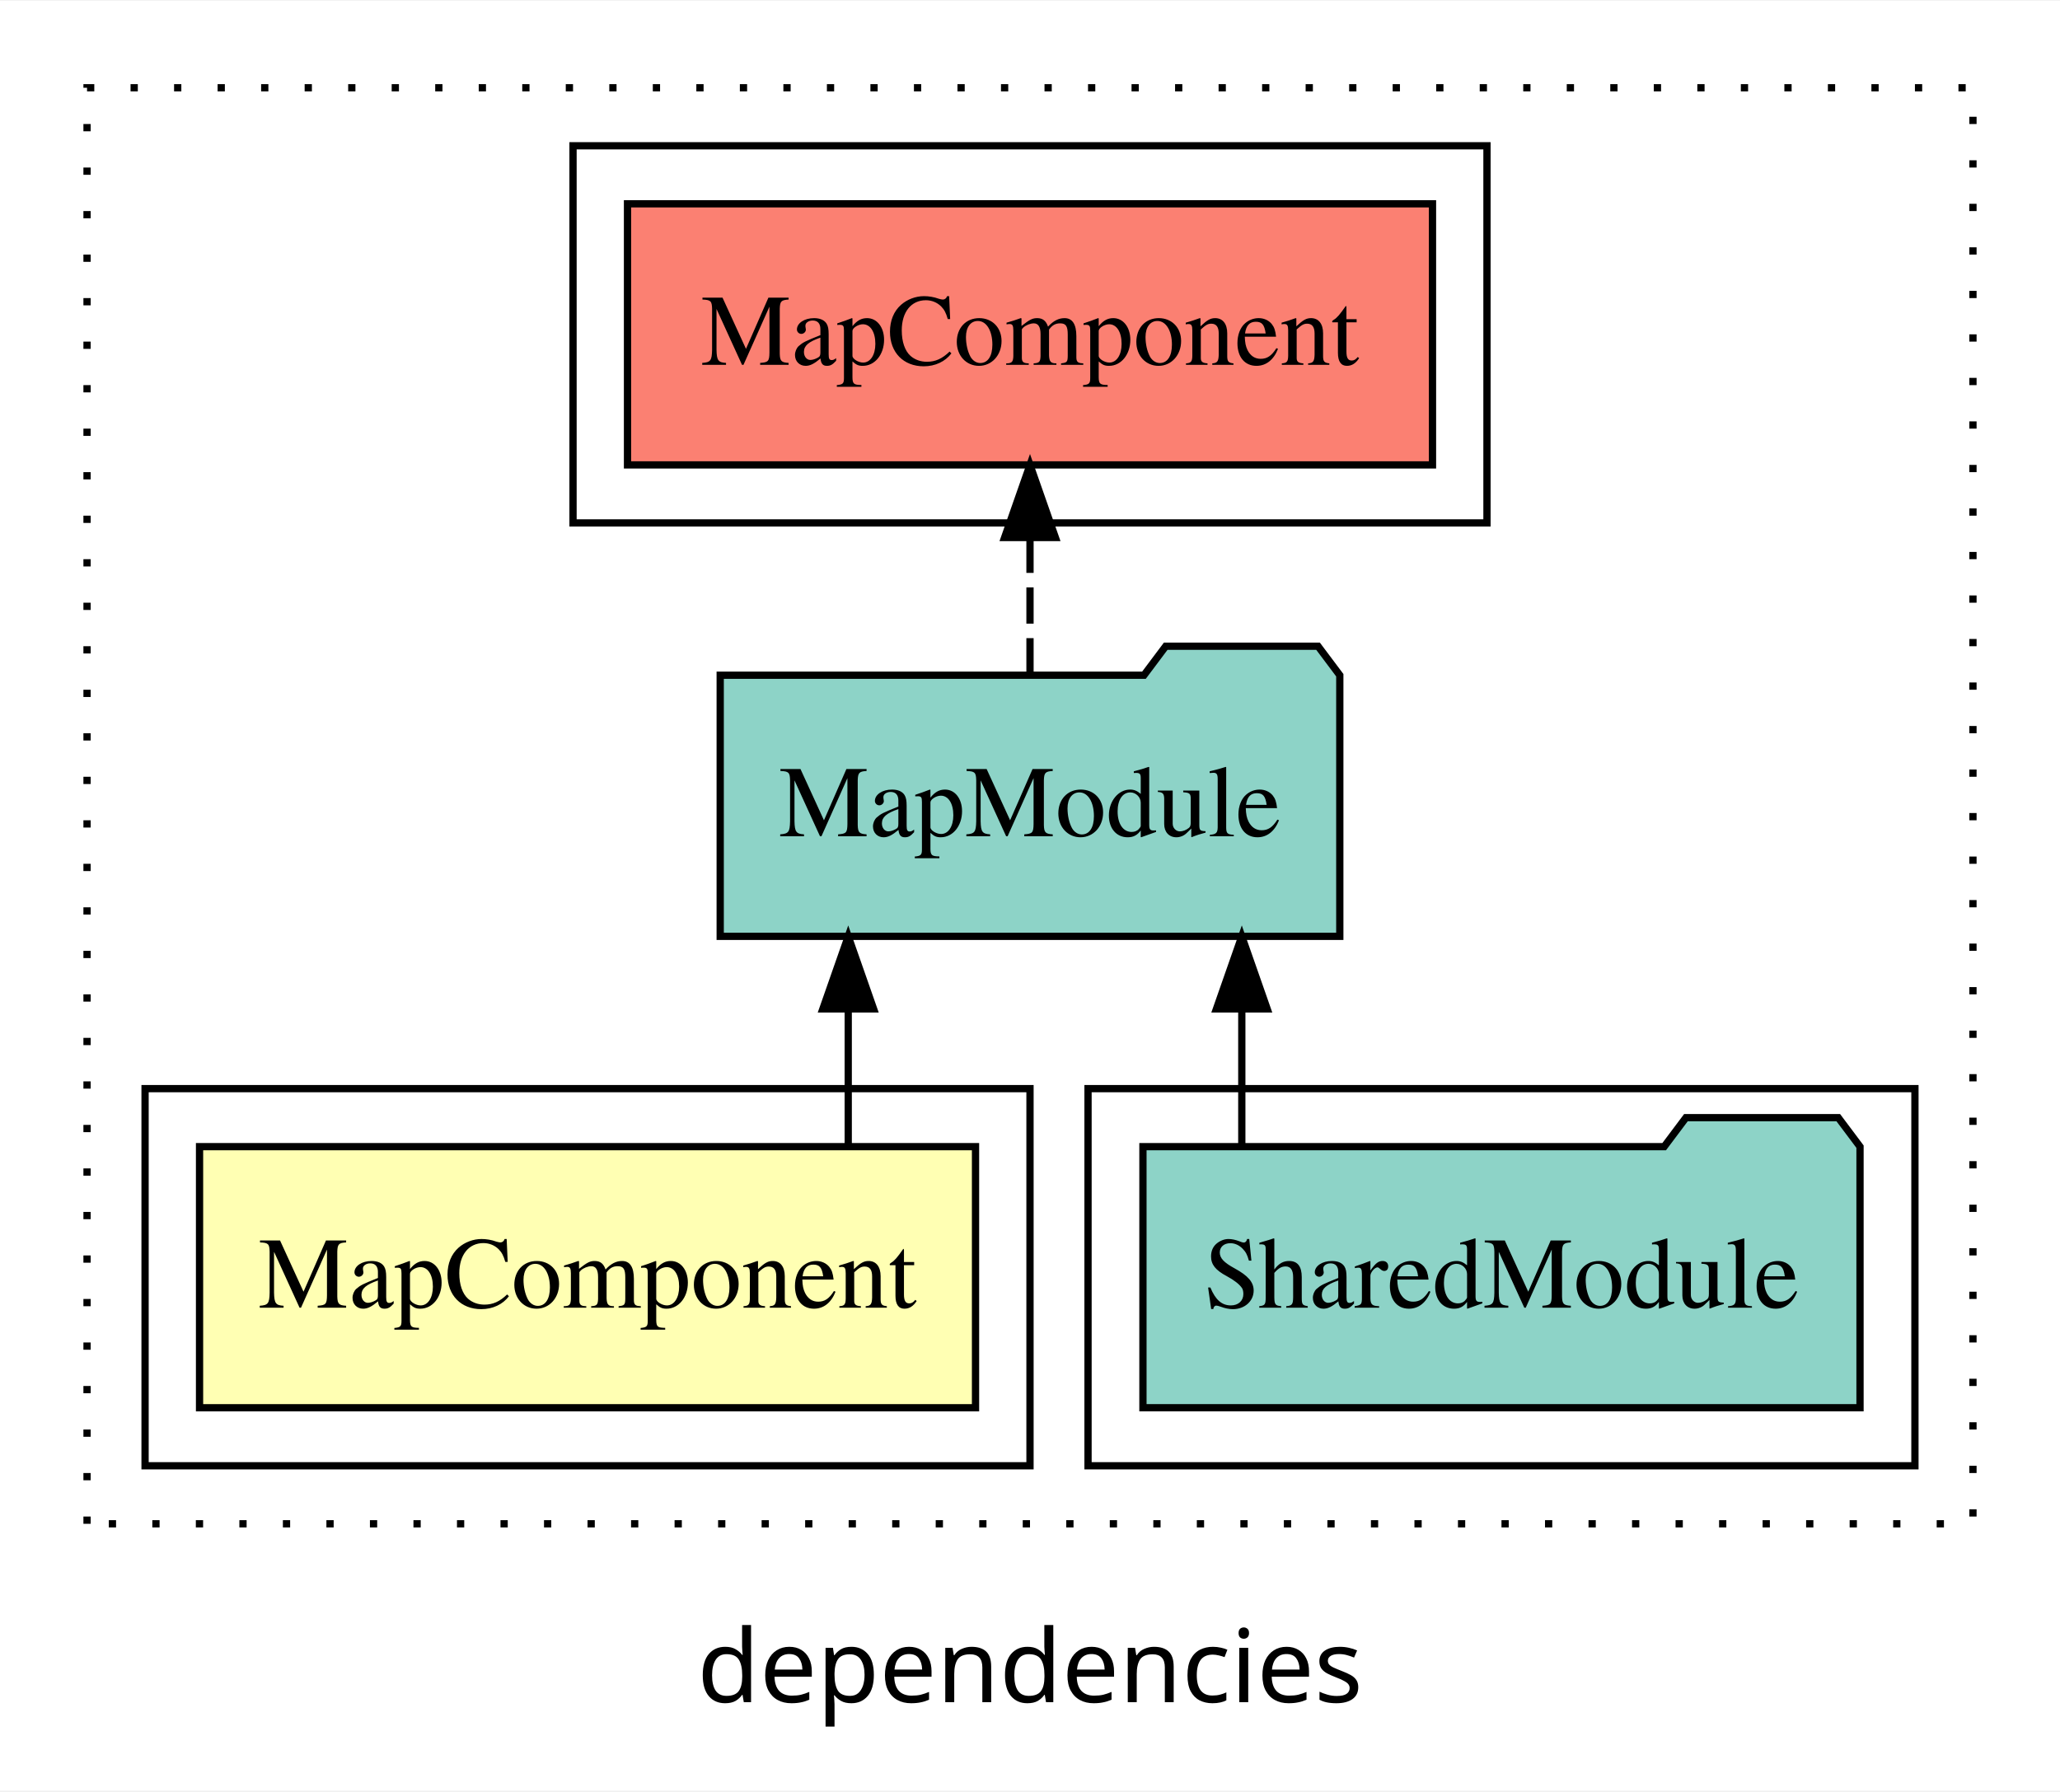
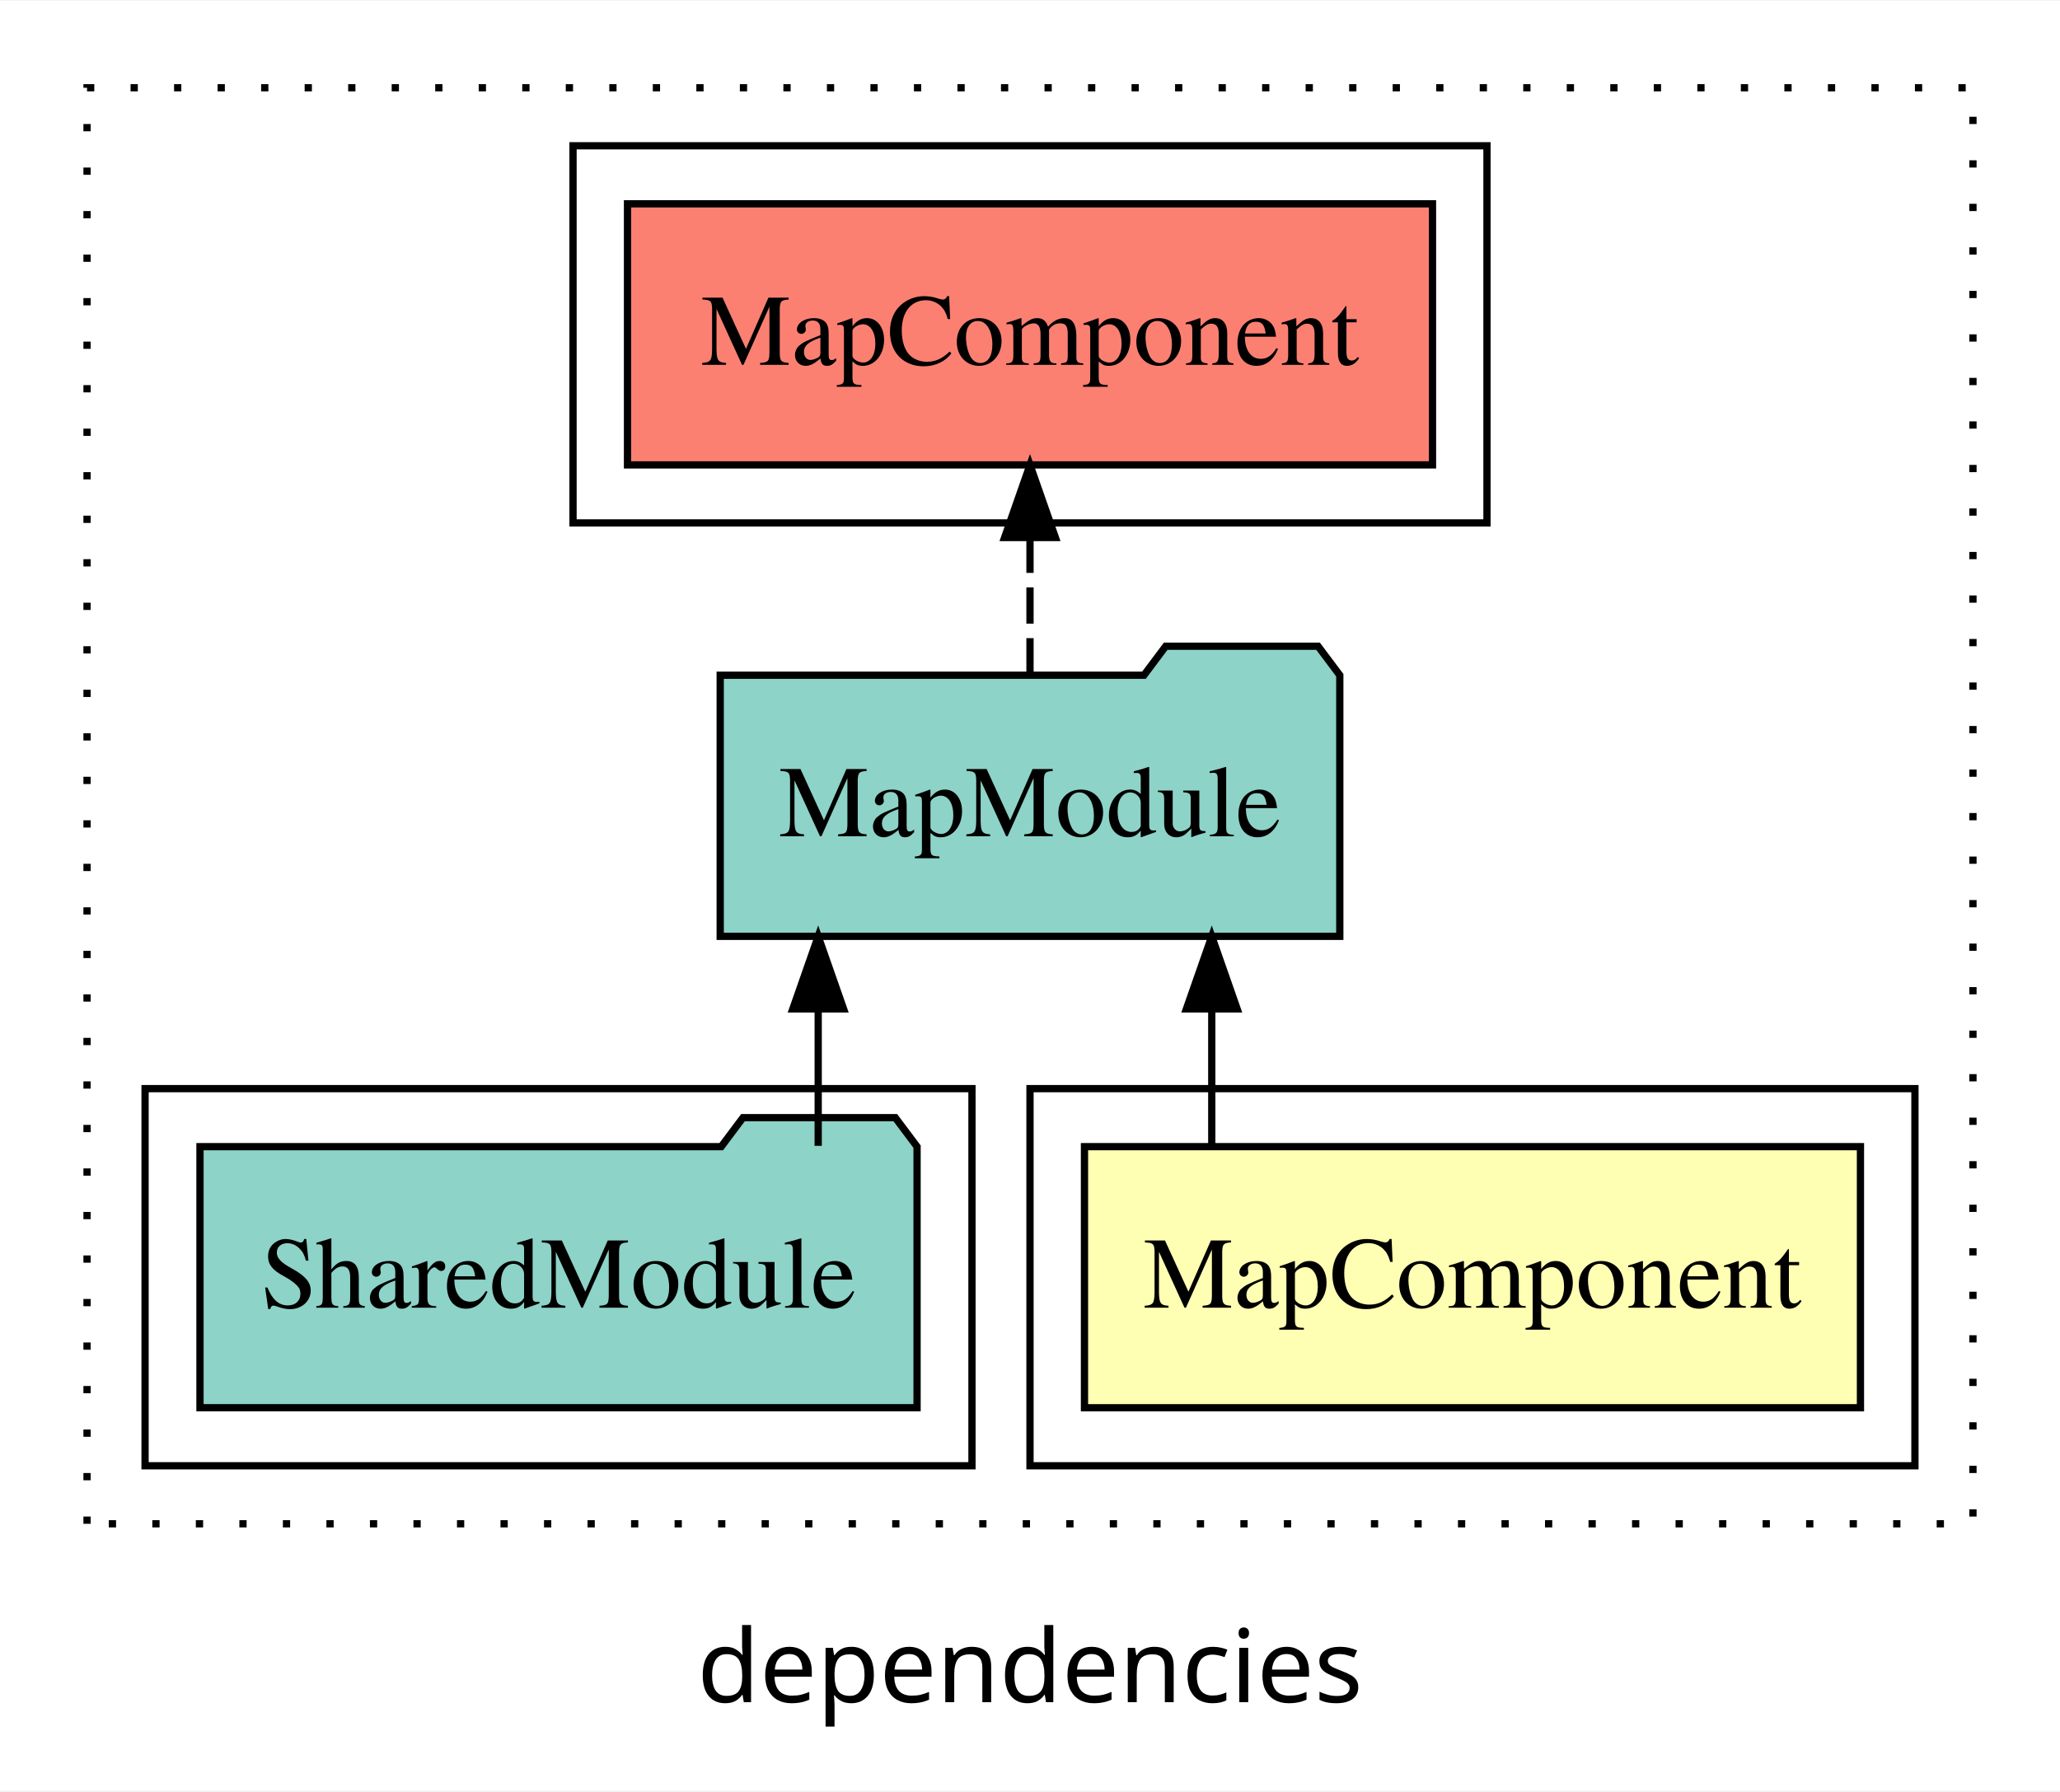
<svg xmlns="http://www.w3.org/2000/svg" width="284pt" height="247pt" viewBox="0.00 0.00 284.00 246.80">
  <g id="graph0" class="graph" transform="scale(1 1) rotate(0) translate(4 242.8)">
    <polygon fill="white" stroke="transparent" points="-4,4 -4,-242.8 280,-242.8 280,4 -4,4" />
    <text text-anchor="middle" x="138" y="-8.2" font-family="sans-serif" font-size="14.00">dependencies</text>
    <g id="clust1" class="cluster">
      <polygon fill="none" stroke="black" stroke-dasharray="1,5" points="8,-32.8 8,-230.8 268,-230.8 268,-32.8 8,-32.8" />
    </g>
+     <g id="clust2" class="cluster">
+       <polygon fill="none" stroke="black" points="138,-40.8 138,-92.8 260,-92.8 260,-40.8 138,-40.8" />
+     </g>
    <g id="clust5" class="cluster">
      <polygon fill="none" stroke="black" points="75,-170.8 75,-222.8 201,-222.8 201,-170.8 75,-170.8" />
    </g>
    <g id="clust4" class="cluster">
-       <polygon fill="none" stroke="black" points="146,-40.8 146,-92.8 260,-92.8 260,-40.8 146,-40.8" />
-     </g>
-     <g id="clust2" class="cluster">
-       <polygon fill="none" stroke="black" points="16,-40.8 16,-92.8 138,-92.8 138,-40.8 16,-40.8" />
+       <polygon fill="none" stroke="black" points="16,-40.8 16,-92.8 130,-92.8 130,-40.8 16,-40.8" />
    </g>
    <g id="node1" class="node">
-       <polygon fill="#ffffb3" stroke="black" points="130.49,-84.8 23.51,-84.8 23.51,-48.8 130.49,-48.8 130.49,-84.8" />
-       <text text-anchor="middle" x="77" y="-62.6" font-family="Times,serif" font-size="14.00">MapComponent</text>
+       <polygon fill="#ffffb3" stroke="black" points="252.49,-84.8 145.51,-84.8 145.51,-48.8 252.49,-48.8 252.49,-84.8" />
+       <text text-anchor="middle" x="199" y="-62.6" font-family="Times,serif" font-size="14.00">MapComponent</text>
    </g>
    <g id="node2" class="node">
      <polygon fill="#8dd3c7" stroke="black" points="180.71,-149.8 177.71,-153.8 156.71,-153.8 153.71,-149.8 95.29,-149.8 95.29,-113.8 180.71,-113.8 180.71,-149.8" />
      <text text-anchor="middle" x="138" y="-127.6" font-family="Times,serif" font-size="14.00">MapModule</text>
    </g>
    <g id="edge1" class="edge">
-       <path fill="none" stroke="black" d="M112.94,-84.91C112.94,-84.91 112.94,-103.79 112.94,-103.79" />
-       <polygon fill="black" stroke="black" points="109.44,-103.79 112.94,-113.79 116.44,-103.79 109.44,-103.79" />
+       <path fill="none" stroke="black" d="M163.06,-84.91C163.06,-84.91 163.06,-103.79 163.06,-103.79" />
+       <polygon fill="black" stroke="black" points="159.56,-103.79 163.06,-113.79 166.56,-103.79 159.56,-103.79" />
    </g>
    <g id="node4" class="node">
      <polygon fill="#fb8072" stroke="black" points="193.49,-214.8 82.51,-214.8 82.51,-178.8 193.49,-178.8 193.49,-214.8" />
      <text text-anchor="middle" x="138" y="-192.6" font-family="Times,serif" font-size="14.00">MapComponent </text>
    </g>
    <g id="edge3" class="edge">
      <path fill="none" stroke="black" stroke-dasharray="5,2" d="M138,-149.91C138,-149.91 138,-168.79 138,-168.79" />
      <polygon fill="black" stroke="black" points="134.5,-168.79 138,-178.79 141.5,-168.79 134.5,-168.79" />
    </g>
    <g id="node3" class="node">
-       <polygon fill="#8dd3c7" stroke="black" points="252.43,-84.8 249.43,-88.8 228.43,-88.8 225.43,-84.8 153.57,-84.8 153.57,-48.8 252.43,-48.8 252.43,-84.8" />
-       <text text-anchor="middle" x="203" y="-62.6" font-family="Times,serif" font-size="14.00">SharedModule</text>
+       <polygon fill="#8dd3c7" stroke="black" points="122.43,-84.8 119.43,-88.8 98.43,-88.8 95.43,-84.8 23.57,-84.8 23.57,-48.8 122.43,-48.8 122.43,-84.8" />
+       <text text-anchor="middle" x="73" y="-62.6" font-family="Times,serif" font-size="14.00">SharedModule</text>
    </g>
    <g id="edge2" class="edge">
-       <path fill="none" stroke="black" d="M167.2,-84.91C167.2,-84.91 167.2,-103.79 167.2,-103.79" />
-       <polygon fill="black" stroke="black" points="163.7,-103.79 167.2,-113.79 170.7,-103.79 163.7,-103.79" />
+       <path fill="none" stroke="black" d="M108.8,-84.91C108.8,-84.91 108.8,-103.79 108.8,-103.79" />
+       <polygon fill="black" stroke="black" points="105.3,-103.79 108.8,-113.79 112.3,-103.79 105.3,-103.79" />
    </g>
  </g>
</svg>
